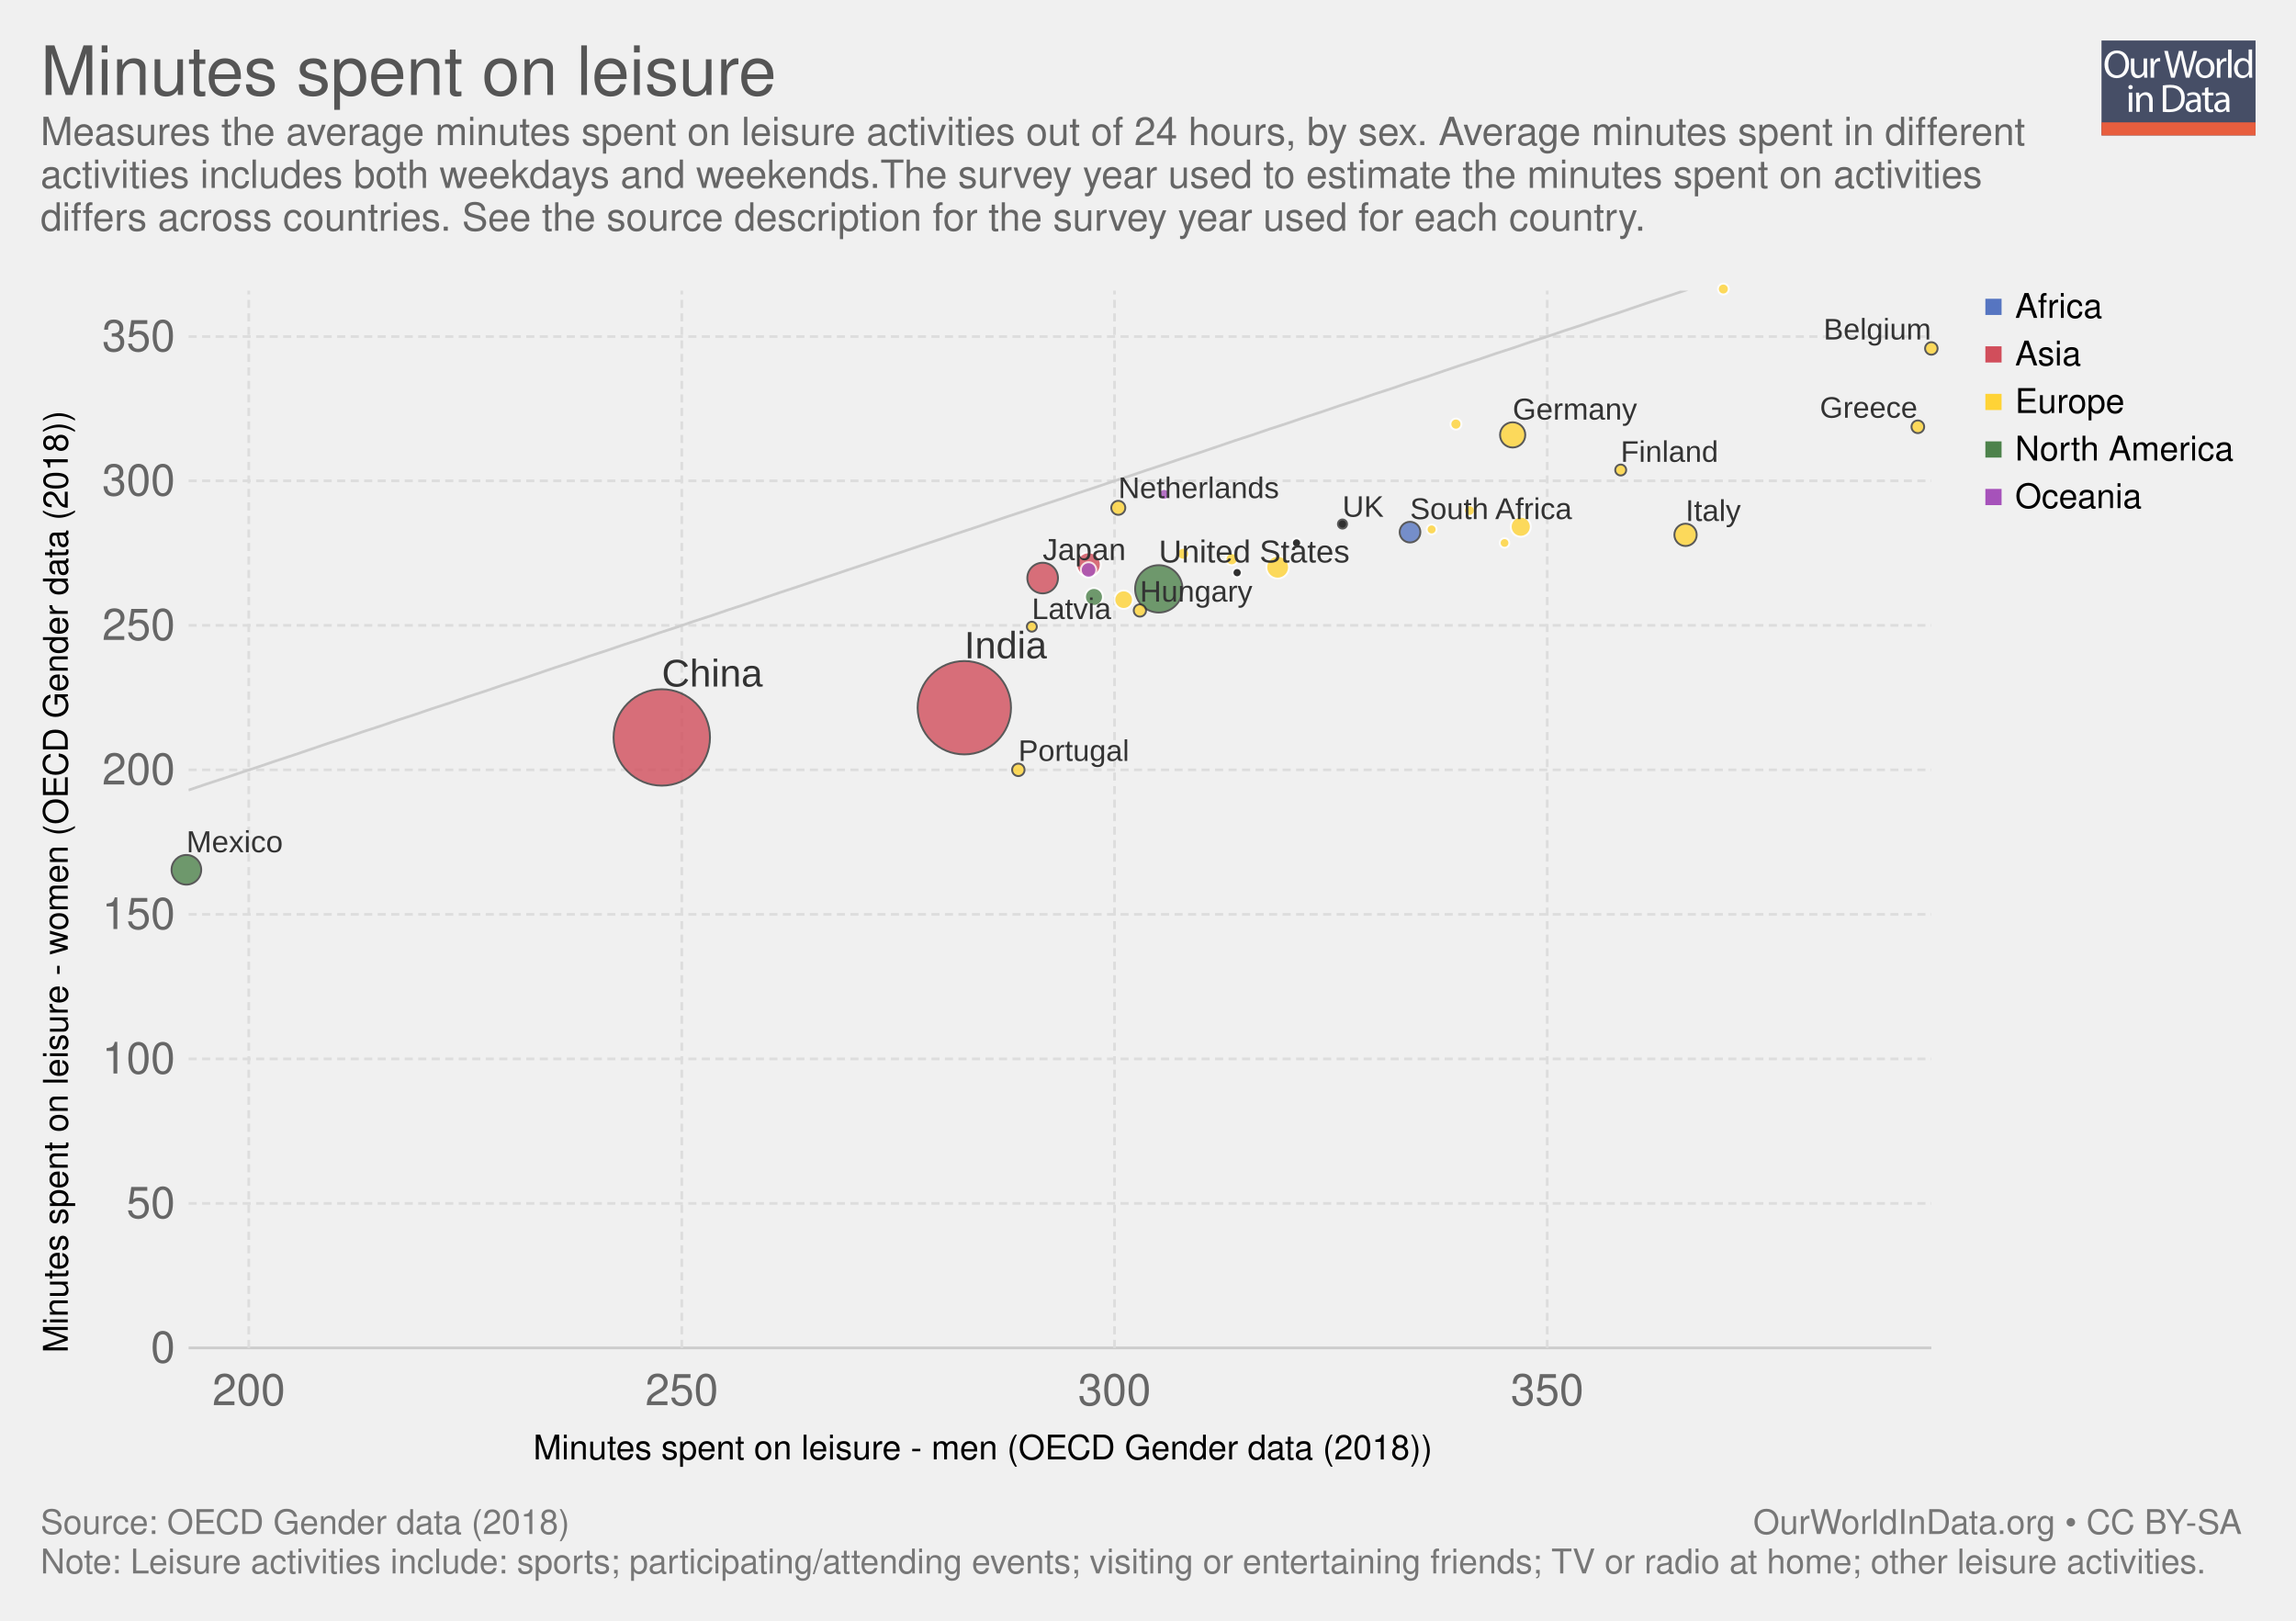
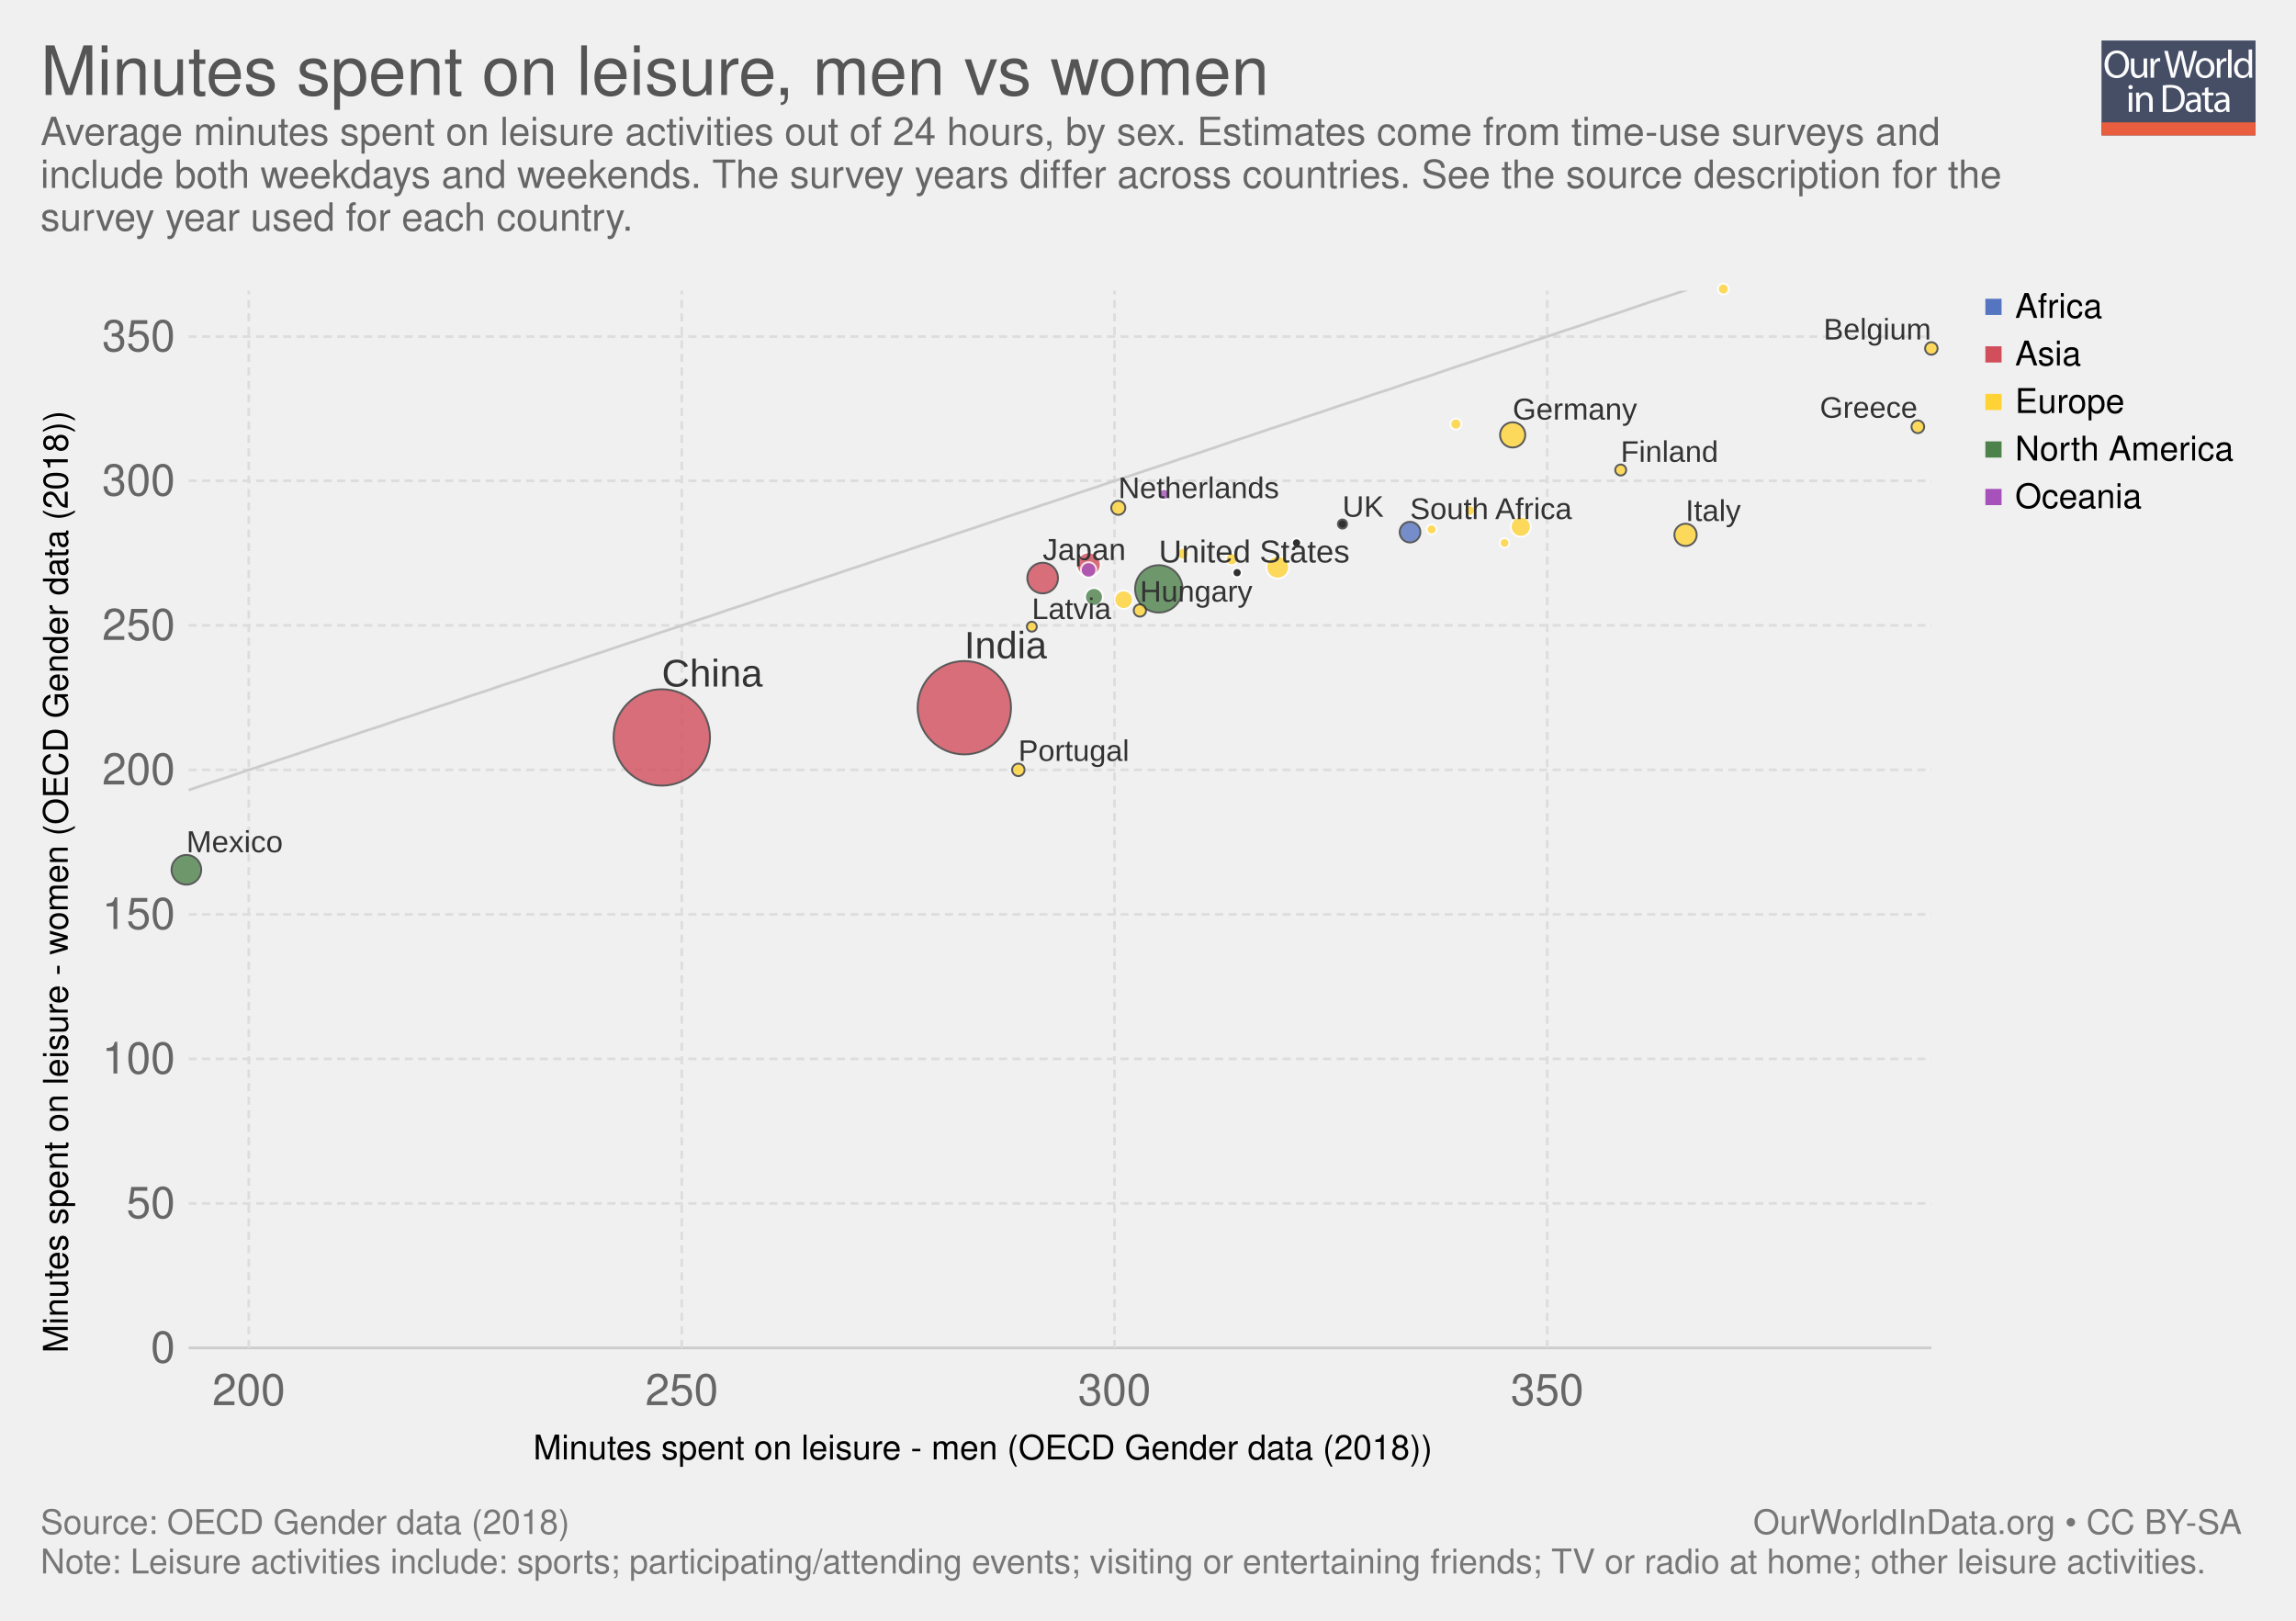
<svg xmlns="http://www.w3.org/2000/svg" xmlns:xlink="http://www.w3.org/1999/xlink" version="1.1" style="font-family: 'Helvetica Neue', Helvetica, Arial, sans-serif; font-size: 18px; background-color: white; text-rendering: optimizeLegibility; -webkit-font-smoothing: antialiased;" width="850" height="600">
  <g class="ChartTab">
    <g class="HeaderView">
      <g opacity="0.8" transform="translate(778, 15) scale(0.27)">
        <a xlink:href="https://ourworldindata.org" target="_blank">
          <g>
            <rect x="0" y="0" fill="#1B2543" width="211.2" height="130.1" />
            <rect x="0" y="112.2" fill="#E63912" width="211.2" height="17.9" />
            <g>
              <rect x="1.2" y="12.3" fill="none" width="210.2" height="99.2" />
              <path fill="#FFFFFF" d="M37.8,32.2c0,12.7-7.7,19.4-17.1,19.4c-9.7,0-16.6-7.5-16.6-18.7c0-11.7,7.3-19.3,17.1-19.3 C31.3,13.7,37.8,21.3,37.8,32.2z M9.2,32.8c0,7.9,4.3,14.9,11.8,14.9c7.5,0,11.8-6.9,11.8-15.3c0-7.3-3.8-14.9-11.8-14.9 C13.1,17.5,9.2,24.8,9.2,32.8z" />
              <path fill="#FFFFFF" d="M62.7,43.8c0,2.7,0.1,5.1,0.2,7.2h-4.3l-0.3-4.3h-0.1c-1.3,2.1-4,4.9-8.8,4.9c-4.2,0-9.1-2.3-9.1-11.6 V24.6h4.8v14.6c0,5,1.5,8.4,5.9,8.4c3.2,0,5.5-2.2,6.3-4.4c0.3-0.7,0.4-1.6,0.4-2.5V24.6h4.8V43.8z" />
              <path fill="#FFFFFF" d="M67.3,32.8c0-3.1-0.1-5.8-0.2-8.2h4.2l0.2,5.2h0.2c1.2-3.5,4.1-5.8,7.3-5.8c0.5,0,0.9,0.1,1.4,0.2v4.5 c-0.5-0.1-1-0.2-1.6-0.2c-3.4,0-5.8,2.6-6.5,6.2c-0.1,0.7-0.2,1.4-0.2,2.2V51h-4.8V32.8z" />
              <path fill="#FFFFFF" d="M95.4,51l-9.4-36.8h5l4.4,18.6c1.1,4.6,2.1,9.2,2.7,12.7h0.1c0.6-3.7,1.8-8,3-12.8l4.9-18.5h5l4.5,18.7 c1,4.4,2,8.7,2.6,12.6h0.1c0.8-4,1.8-8.1,3-12.7l4.9-18.5h4.9L120.6,51h-5L111,31.9c-1.1-4.7-1.9-8.3-2.4-12h-0.1 c-0.7,3.7-1.5,7.3-2.8,12L100.4,51H95.4z" />
              <path fill="#FFFFFF" d="M154.9,37.6c0,9.8-6.8,14-13.2,14c-7.2,0-12.7-5.2-12.7-13.6c0-8.8,5.8-14,13.1-14 C149.8,24,154.9,29.5,154.9,37.6z M133.9,37.9c0,5.8,3.3,10.1,8,10.1c4.6,0,8-4.3,8-10.3c0-4.5-2.2-10.1-7.9-10.1 C136.3,27.6,133.9,32.8,133.9,37.9z" />
              <path fill="#FFFFFF" d="M158.2,32.8c0-3.1-0.1-5.8-0.2-8.2h4.2l0.2,5.2h0.2c1.2-3.5,4.1-5.8,7.3-5.8c0.5,0,0.9,0.1,1.4,0.2v4.5 c-0.5-0.1-1-0.2-1.6-0.2c-3.4,0-5.8,2.6-6.5,6.2c-0.1,0.7-0.2,1.4-0.2,2.2V51h-4.8V32.8z" />
              <path fill="#FFFFFF" d="M173.5,12.3h4.8V51h-4.8V12.3z" />
              <path fill="#FFFFFF" d="M206.5,12.3v31.9c0,2.3,0.1,5,0.2,6.8h-4.3l-0.2-4.6H202c-1.5,2.9-4.7,5.2-9,5.2 c-6.4,0-11.3-5.4-11.3-13.4c-0.1-8.8,5.4-14.2,11.9-14.2c4,0,6.8,1.9,8,4h0.1V12.3H206.5z M201.7,35.4c0-0.6-0.1-1.4-0.2-2 c-0.7-3.1-3.3-5.6-6.9-5.6c-5,0-7.9,4.4-7.9,10.2c0,5.3,2.6,9.8,7.8,9.8c3.2,0,6.2-2.1,7.1-5.7c0.2-0.7,0.2-1.3,0.2-2.1V35.4z" />
              <path fill="#FFFFFF" d="M42.8,64c0.1,1.6-1.1,2.9-3.1,2.9c-1.7,0-2.9-1.3-2.9-2.9c0-1.7,1.3-3,3-3C41.7,61,42.8,62.3,42.8,64z M37.4,97.8V71.4h4.8v26.4H37.4z" />
              <path fill="#FFFFFF" d="M47.5,78.6c0-2.7-0.1-5-0.2-7.1h4.3l0.3,4.4h0.1c1.3-2.5,4.4-5,8.8-5c3.7,0,9.4,2.2,9.4,11.2v15.8h-4.8 V82.6c0-4.3-1.6-7.8-6.1-7.8c-3.2,0-5.6,2.2-6.5,4.9c-0.2,0.6-0.3,1.4-0.3,2.2v15.9h-4.8V78.6z" />
              <path fill="#FFFFFF" d="M84,61.6c2.9-0.4,6.3-0.8,10.1-0.8c6.8,0,11.7,1.6,14.9,4.6c3.3,3,5.2,7.3,5.2,13.2c0,6-1.9,10.9-5.3,14.3 c-3.4,3.4-9.1,5.3-16.3,5.3c-3.4,0-6.2-0.2-8.6-0.4V61.6z M88.8,94.1c1.2,0.2,3,0.3,4.8,0.3c10.2,0,15.7-5.7,15.7-15.6 c0.1-8.7-4.9-14.2-14.9-14.2c-2.5,0-4.3,0.2-5.6,0.5V94.1z" />
              <path fill="#FFFFFF" d="M132.1,97.8l-0.4-3.3h-0.2c-1.5,2.1-4.3,3.9-8.1,3.9c-5.4,0-8.1-3.8-8.1-7.6c0-6.4,5.7-9.9,15.9-9.8v-0.5 c0-2.2-0.6-6.1-6-6.1c-2.5,0-5,0.8-6.9,2l-1.1-3.2c2.2-1.4,5.4-2.3,8.7-2.3c8.1,0,10.1,5.5,10.1,10.8v9.9c0,2.3,0.1,4.5,0.4,6.3 H132.1z M131.4,84.4c-5.3-0.1-11.2,0.8-11.2,5.9c0,3.1,2.1,4.6,4.5,4.6c3.4,0,5.6-2.2,6.4-4.4c0.2-0.5,0.3-1,0.3-1.5V84.4z" />
              <path fill="#FFFFFF" d="M146.6,63.9v7.6h6.9v3.7h-6.9v14.2c0,3.3,0.9,5.1,3.6,5.1c1.3,0,2.2-0.2,2.8-0.3l0.2,3.6 c-0.9,0.4-2.4,0.7-4.3,0.7c-2.2,0-4-0.7-5.2-2c-1.4-1.4-1.9-3.8-1.9-6.9V75.1h-4.1v-3.7h4.1v-6.3L146.6,63.9z" />
              <path fill="#FFFFFF" d="M171.4,97.8l-0.4-3.3h-0.2c-1.5,2.1-4.3,3.9-8.1,3.9c-5.4,0-8.1-3.8-8.1-7.6c0-6.4,5.7-9.9,15.9-9.8v-0.5 c0-2.2-0.6-6.1-6-6.1c-2.5,0-5,0.8-6.9,2l-1.1-3.2c2.2-1.4,5.4-2.3,8.7-2.3c8.1,0,10.1,5.5,10.1,10.8v9.9c0,2.3,0.1,4.5,0.4,6.3 H171.4z M170.7,84.4c-5.3-0.1-11.2,0.8-11.2,5.9c0,3.1,2.1,4.6,4.5,4.6c3.4,0,5.6-2.2,6.4-4.4c0.2-0.5,0.3-1,0.3-1.5V84.4z" />
            </g>
          </g>
        </a>
      </g>
      <a href="https://ourworldindata.org/grapher/minutes-spent-on-leisure" target="_blank">
        <text font-size="25.20" x="15.0" y="35.2" fill="#555">
-           <tspan x="15" y="35.16">Minutes spent on leisure</tspan>
+           <tspan x="15" y="35.16">Minutes spent on leisure, men vs women</tspan>
        </text>
      </a>
      <text font-size="14.40" x="15.0" y="53.7" fill="#666">
-         <tspan x="15" y="53.72">Measures the average minutes spent on leisure activities out of 24 hours, by sex. Average minutes spent in different</tspan>
-         <tspan x="15" y="69.56">activities includes both weekdays and weekends.The survey year used to estimate the minutes spent on activities</tspan>
-         <tspan x="15" y="85.4">differs across countries. See the source description for the survey year used for each country.</tspan>
+         <tspan x="15" y="53.72">Average minutes spent on leisure activities out of 24 hours, by sex. Estimates come from time-use surveys and</tspan>
+         <tspan x="15" y="69.56">include both weekdays and weekends. The survey years differ across countries. See the source description for the</tspan>
+         <tspan x="15" y="85.4">survey year used for each country.</tspan>
      </text>
    </g>
    <g>
      <g class="AxisBoxView">
        <g class="HorizontalAxis">
          <text font-size="12.60" x="197.4" y="540.3">
            <tspan x="197.42" y="540.28">Minutes spent on leisure - men (OECD Gender data (2018))</tspan>
          </text>
          <text x="92.1" y="520.2" fill="#666" text-anchor="middle" font-size="16.2">200</text>
          <text x="252.4" y="520.2" fill="#666" text-anchor="middle" font-size="16.2">250</text>
          <text x="412.6" y="520.2" fill="#666" text-anchor="middle" font-size="16.2">300</text>
          <text x="572.8" y="520.2" fill="#666" text-anchor="middle" font-size="16.2">350</text>
        </g>
        <g class="VerticalAxis">
          <text font-size="12.60" x="-500.8" y="25.1" transform="rotate(-90)">
            <tspan x="-500.844" y="25.08">Minutes spent on leisure - women (OECD Gender data (2018))</tspan>
          </text>
          <text x="64.82" y="499" fill="#666" dominant-baseline="middle" text-anchor="end" font-size="16.2">0</text>
          <text x="64.82" y="445.5" fill="#666" dominant-baseline="middle" text-anchor="end" font-size="16.2">50</text>
          <text x="64.82" y="392" fill="#666" dominant-baseline="middle" text-anchor="end" font-size="16.2">100</text>
          <text x="64.82" y="338.5" fill="#666" dominant-baseline="middle" text-anchor="end" font-size="16.2">150</text>
          <text x="64.82" y="285" fill="#666" dominant-baseline="middle" text-anchor="end" font-size="16.2">200</text>
          <text x="64.82" y="231.5" fill="#666" dominant-baseline="middle" text-anchor="end" font-size="16.2">250</text>
          <text x="64.82" y="178" fill="#666" dominant-baseline="middle" text-anchor="end" font-size="16.2">300</text>
          <text x="64.82" y="124.6" fill="#666" dominant-baseline="middle" text-anchor="end" font-size="16.2">350</text>
        </g>
        <g class="AxisGridLines">
          <line x1="69.82" y1="499" x2="715.00" y2="499" stroke="#ccc" />
          <line x1="69.82" y1="445.5" x2="715.00" y2="445.5" stroke="#ddd" stroke-dasharray="3,2" />
          <line x1="69.82" y1="392" x2="715.00" y2="392" stroke="#ddd" stroke-dasharray="3,2" />
          <line x1="69.82" y1="338.5" x2="715.00" y2="338.5" stroke="#ddd" stroke-dasharray="3,2" />
          <line x1="69.82" y1="285" x2="715.00" y2="285" stroke="#ddd" stroke-dasharray="3,2" />
          <line x1="69.82" y1="231.5" x2="715.00" y2="231.5" stroke="#ddd" stroke-dasharray="3,2" />
          <line x1="69.82" y1="178" x2="715.00" y2="178" stroke="#ddd" stroke-dasharray="3,2" />
          <line x1="69.82" y1="124.6" x2="715.00" y2="124.6" stroke="#ddd" stroke-dasharray="3,2" />
        </g>
        <g class="AxisGridLines">
          <line x1="92.1" y1="499.00" x2="92.1" y2="107.60" stroke="#ddd" stroke-dasharray="3,2" />
          <line x1="252.4" y1="499.00" x2="252.4" y2="107.60" stroke="#ddd" stroke-dasharray="3,2" />
          <line x1="412.6" y1="499.00" x2="412.6" y2="107.60" stroke="#ddd" stroke-dasharray="3,2" />
          <line x1="572.8" y1="499.00" x2="572.8" y2="107.60" stroke="#ddd" stroke-dasharray="3,2" />
        </g>
      </g>
      <g class="ComparisonLine">
        <defs>
          <clipPath id="axisBounds-1">
            <rect x="69.816" y="107.6" width="645.184" height="391.4" />
          </clipPath>
        </defs>
        <path d="M69.8,292.5L76.3,290.3L82.7,288.2L89.2,286L95.6,283.9L102.1,281.7L108.5,279.6L115,277.4L121.4,275.2L127.9,273.1L134.3,270.9L140.8,268.8L147.2,266.6L153.7,264.5L160.1,262.3L166.6,260.2L173,258L179.5,255.9L185.9,253.7L192.4,251.6L198.9,249.4L205.3,247.2L211.8,245.1L218.2,242.9L224.7,240.8L231.1,238.6L237.6,236.5L244,234.3L250.5,232.2L256.9,230L263.4,227.9L269.8,225.7L276.3,223.6L282.7,221.4L289.2,219.2L295.6,217.1L302.1,214.9L308.5,212.8L315,210.6L321.4,208.5L327.9,206.3L334.3,204.2L340.8,202L347.2,199.9L353.7,197.7L360.1,195.6L366.6,193.4L373.1,191.2L379.5,189.1L386,186.9L392.4,184.8L398.9,182.6L405.3,180.5L411.8,178.3L418.2,176.2L424.7,174L431.1,171.9L437.6,169.7L444,167.6L450.5,165.4L456.9,163.2L463.4,161.1L469.8,158.9L476.3,156.8L482.7,154.6L489.2,152.5L495.6,150.3L502.1,148.2L508.5,146L515,143.9L521.4,141.7L527.9,139.6L534.3,137.4L540.8,135.2L547.3,133.1L553.7,130.9L560.2,128.8L566.6,126.6L573.1,124.5L579.5,122.3L586,120.2L592.4,118L598.9,115.9L605.3,113.7L611.8,111.5L618.2,109.4L624.7,107.2L631.1,105.1L637.6,102.9L644,100.8L650.5,98.6L656.9,96.5L663.4,94.3L669.8,92.2L676.3,90L682.7,87.9L689.2,85.7L695.6,83.5L702.1,81.4L708.5,79.2" clip-path="url(#axisBounds-1)" fill="none" stroke="#ccc" />
      </g>
      <g clip-path="url(#scatterBounds-2)" font-family="Arial Narrow, Arial, sans-serif" class="PointsWithLabels clickable">
        <rect x="69.816" y="107.6" width="645.184" height="391.4" fill="rgba(255,255,255,0)" />
        <defs>
          <clipPath id="scatterBounds-2">
            <rect x="59.816" y="97.6" width="665.184" height="411.4" />
          </clipPath>
        </defs>
        <g class="key-China_0">
          <circle cx="245.00" cy="273.00" r="17.84" fill="#d14e5b" opacity="0.8" stroke="#333" stroke-width="0.7" />
        </g>
        <g class="key-India_0">
          <circle cx="357.00" cy="262.00" r="17.28" fill="#d14e5b" opacity="0.8" stroke="#333" stroke-width="0.7" />
        </g>
        <g class="key-United-States_0">
          <circle cx="429.00" cy="218.00" r="8.76" fill="#4d824b" opacity="0.8" stroke="#333" stroke-width="0.7" />
        </g>
        <g class="key-Japan_0">
          <circle cx="386.00" cy="214.00" r="5.67" fill="#d14e5b" opacity="0.8" stroke="#333" stroke-width="0.7" />
        </g>
        <g class="key-Mexico_0">
          <circle cx="69.00" cy="322.00" r="5.49" fill="#4d824b" opacity="0.8" stroke="#333" stroke-width="0.7" />
        </g>
        <g class="key-Germany_0">
          <circle cx="560.00" cy="161.00" r="4.67" fill="#ffd336" opacity="0.8" stroke="#333" stroke-width="0.7" />
        </g>
        <g class="key-Turkey_0">
          <circle cx="403.00" cy="209.00" r="4.51" fill="#d14e5b" opacity="0.8" stroke="#fff" stroke-width="0.7" />
        </g>
        <g class="key-France_0">
          <circle cx="473.00" cy="210.00" r="4.20" fill="#ffd336" opacity="0.8" stroke="#fff" stroke-width="0.7" />
        </g>
        <g class="key-Italy_0">
          <circle cx="624.00" cy="198.00" r="4.13" fill="#ffd336" opacity="0.8" stroke="#333" stroke-width="0.7" />
        </g>
        <g class="key-South-Africa_0">
          <circle cx="522.00" cy="197.00" r="3.83" fill="#5675c1" opacity="0.8" stroke="#333" stroke-width="0.7" />
        </g>
        <g class="key-Spain_0">
          <circle cx="563.00" cy="195.00" r="3.71" fill="#ffd336" opacity="0.8" stroke="#fff" stroke-width="0.7" />
        </g>
        <g class="key-Poland_0">
          <circle cx="416.00" cy="222.00" r="3.43" fill="#ffd336" opacity="0.8" stroke="#fff" stroke-width="0.7" />
        </g>
        <g class="key-Canada_0">
          <circle cx="405.00" cy="221.00" r="3.32" fill="#4d824b" opacity="0.8" stroke="#fff" stroke-width="0.7" />
        </g>
        <g class="key-Australia_0">
          <circle cx="403.00" cy="211.00" r="2.87" fill="#a652ba" opacity="0.8" stroke="#fff" stroke-width="0.7" />
        </g>
        <g class="key-Netherlands_0">
          <circle cx="414.00" cy="188.00" r="2.60" fill="#ffd336" opacity="0.8" stroke="#333" stroke-width="0.7" />
        </g>
        <g class="key-Greece_0">
          <circle cx="710.00" cy="158.00" r="2.35" fill="#ffd336" opacity="0.8" stroke="#333" stroke-width="0.7" />
        </g>
        <g class="key-Belgium_0">
          <circle cx="715.00" cy="129.00" r="2.32" fill="#ffd336" opacity="0.8" stroke="#333" stroke-width="0.7" />
        </g>
        <g class="key-Portugal_0">
          <circle cx="377.00" cy="285.00" r="2.31" fill="#ffd336" opacity="0.8" stroke="#333" stroke-width="0.7" />
        </g>
        <g class="key-Hungary_0">
          <circle cx="422.00" cy="226.00" r="2.28" fill="#ffd336" opacity="0.8" stroke="#333" stroke-width="0.7" />
        </g>
        <g class="key-Sweden_0">
          <circle cx="456.00" cy="207.00" r="2.26" fill="#ffd336" opacity="0.8" stroke="#fff" stroke-width="0.7" />
        </g>
        <g class="key-Austria_0">
          <circle cx="438.00" cy="205.00" r="2.20" fill="#ffd336" opacity="0.8" stroke="#fff" stroke-width="0.7" />
        </g>
        <g class="key-Denmark_0">
          <circle cx="539.00" cy="157.00" r="2.04" fill="#ffd336" opacity="0.8" stroke="#fff" stroke-width="0.7" />
        </g>
        <g class="key-Finland_0">
          <circle cx="600.00" cy="174.00" r="2.03" fill="#ffd336" opacity="0.8" stroke="#333" stroke-width="0.7" />
        </g>
        <g class="key-Norway_0">
          <circle cx="638.00" cy="107.00" r="2.01" fill="#ffd336" opacity="0.8" stroke="#fff" stroke-width="0.7" />
        </g>
        <g class="key-Ireland_0">
          <circle cx="544.00" cy="189.00" r="1.99" fill="#ffd336" opacity="0.8" stroke="#fff" stroke-width="0.7" />
        </g>
        <g class="key-New-Zealand_0">
          <circle cx="431.00" cy="183.00" r="1.98" fill="#a652ba" opacity="0.8" stroke="#fff" stroke-width="0.7" />
        </g>
        <g class="key-Latvia_0">
          <circle cx="382.00" cy="232.00" r="1.84" fill="#ffd336" opacity="0.8" stroke="#333" stroke-width="0.7" />
        </g>
        <g class="key-Slovenia_0">
          <circle cx="530.00" cy="196.00" r="1.83" fill="#ffd336" opacity="0.8" stroke="#fff" stroke-width="0.7" />
        </g>
        <g class="key-Estonia_0">
          <circle cx="557.00" cy="201.00" r="1.78" fill="#ffd336" opacity="0.8" stroke="#fff" stroke-width="0.7" />
        </g>
        <g class="key-Korea_0">
          <circle cx="458.00" cy="212.00" r="1.69" fill="#000" opacity="0.8" stroke="#fff" stroke-width="0.7" />
        </g>
        <g class="key-UK_0">
          <circle cx="497.00" cy="194.00" r="1.69" fill="#000" opacity="0.8" stroke="#333" stroke-width="0.7" />
        </g>
        <g class="key-OECD-28_0">
          <circle cx="480.00" cy="201.00" r="1.69" fill="#000" opacity="0.8" stroke="#fff" stroke-width="0.7" />
        </g>
        <g fill="#333" class="backgroundLabels">
          <text x="245.00" y="254.16" font-size="14.30">China</text>
          <text x="357.00" y="243.72" font-size="14.10">India</text>
          <text x="429.00" y="208.24" font-size="11.77">United States</text>
          <text x="386.00" y="207.33" font-size="11.30">Japan</text>
          <text x="69.00" y="315.51" font-size="11.28">Mexico</text>
          <text x="560.00" y="155.33" font-size="11.20">Germany</text>
          <text x="624.00" y="192.87" font-size="11.15">Italy</text>
          <text x="522.00" y="192.17" font-size="11.12">South Africa</text>
          <text x="414.00" y="184.40" font-size="11.04">Netherlands</text>
          <text x="673.73" y="154.65" font-size="11.02">Greece</text>
          <text x="675.10" y="125.68" font-size="11.02">Belgium</text>
          <text x="377.00" y="281.69" font-size="11.02">Portugal</text>
          <text x="422.00" y="222.72" font-size="11.02">Hungary</text>
          <text x="600.00" y="170.97" font-size="11.01">Finland</text>
          <text x="382.00" y="229.16" font-size="11.00">Latvia</text>
          <text x="497.00" y="191.31" font-size="11.00">UK</text>
        </g>
      </g>
      <g style="cursor: pointer;" class="ScatterColorLegend clickable">
        <g class="legendMark">
          <rect x="735" y="105.1" width="43.256" height="17.6" fill="#fff" opacity="0" />,<rect x="735" y="110.6" width="6" height="6" fill="#5675c1" />,<text font-size="12.60" x="746.0" y="117.7">
            <tspan x="746" y="117.68">Africa</tspan>
          </text>
        </g>
        <g class="legendMark">
          <rect x="735" y="122.7" width="35.57" height="17.6" fill="#fff" opacity="0" />,<rect x="735" y="128.2" width="6" height="6" fill="#d14e5b" />,<text font-size="12.60" x="746.0" y="135.3">
            <tspan x="746" y="135.28">Asia</tspan>
          </text>
        </g>
        <g class="legendMark">
          <rect x="735" y="140.3" width="51.824" height="17.6" fill="#fff" opacity="0" />,<rect x="735" y="145.8" width="6" height="6" fill="#ffd336" />,<text font-size="12.60" x="746.0" y="152.9">
            <tspan x="746" y="152.88">Europe</tspan>
          </text>
        </g>
        <g class="legendMark">
          <rect x="735" y="157.9" width="91.64" height="17.6" fill="#fff" opacity="0" />,<rect x="735" y="163.4" width="6" height="6" fill="#4d824b" />,<text font-size="12.60" x="746.0" y="170.5">
            <tspan x="746" y="170.48">North America</tspan>
          </text>
        </g>
        <g class="legendMark">
          <rect x="735" y="175.5" width="58.124" height="17.6" fill="#fff" opacity="0" />,<rect x="735" y="181" width="6" height="6" fill="#a652ba" />,<text font-size="12.60" x="746.0" y="188.1">
            <tspan x="746" y="188.08">Oceania</tspan>
          </text>
        </g>
      </g>
    </g>
    <g style="fill: #777;" class="SourcesFooter">
      <g style="fill: #777;" class="clickable">
        <text font-size="12.60" x="15.0" y="567.9">
          <tspan x="15" y="567.88">Source: OECD Gender data (2018)</tspan>
        </text>
      </g>
      <text font-size="12.60" x="15.0" y="582.5">
        <tspan x="15" y="582.48">Note: Leisure activities include: sports; participating/attending events; visiting or entertaining friends; TV or radio at home; other leisure activities.</tspan>
      </text>
      <text font-size="12.60" x="649.0" y="567.9">
        <tspan x="649.024" y="567.88">
          <a target="_blank" style="fill: #777;" href="https://ourworldindata.org">OurWorldInData.org</a> • <a style="fill: #777;" href="http://creativecommons.org/licenses/by-sa/4.0/deed.en_US" target="_blank">CC BY-SA</a>
        </tspan>
      </text>
    </g>
  </g>
</svg>
